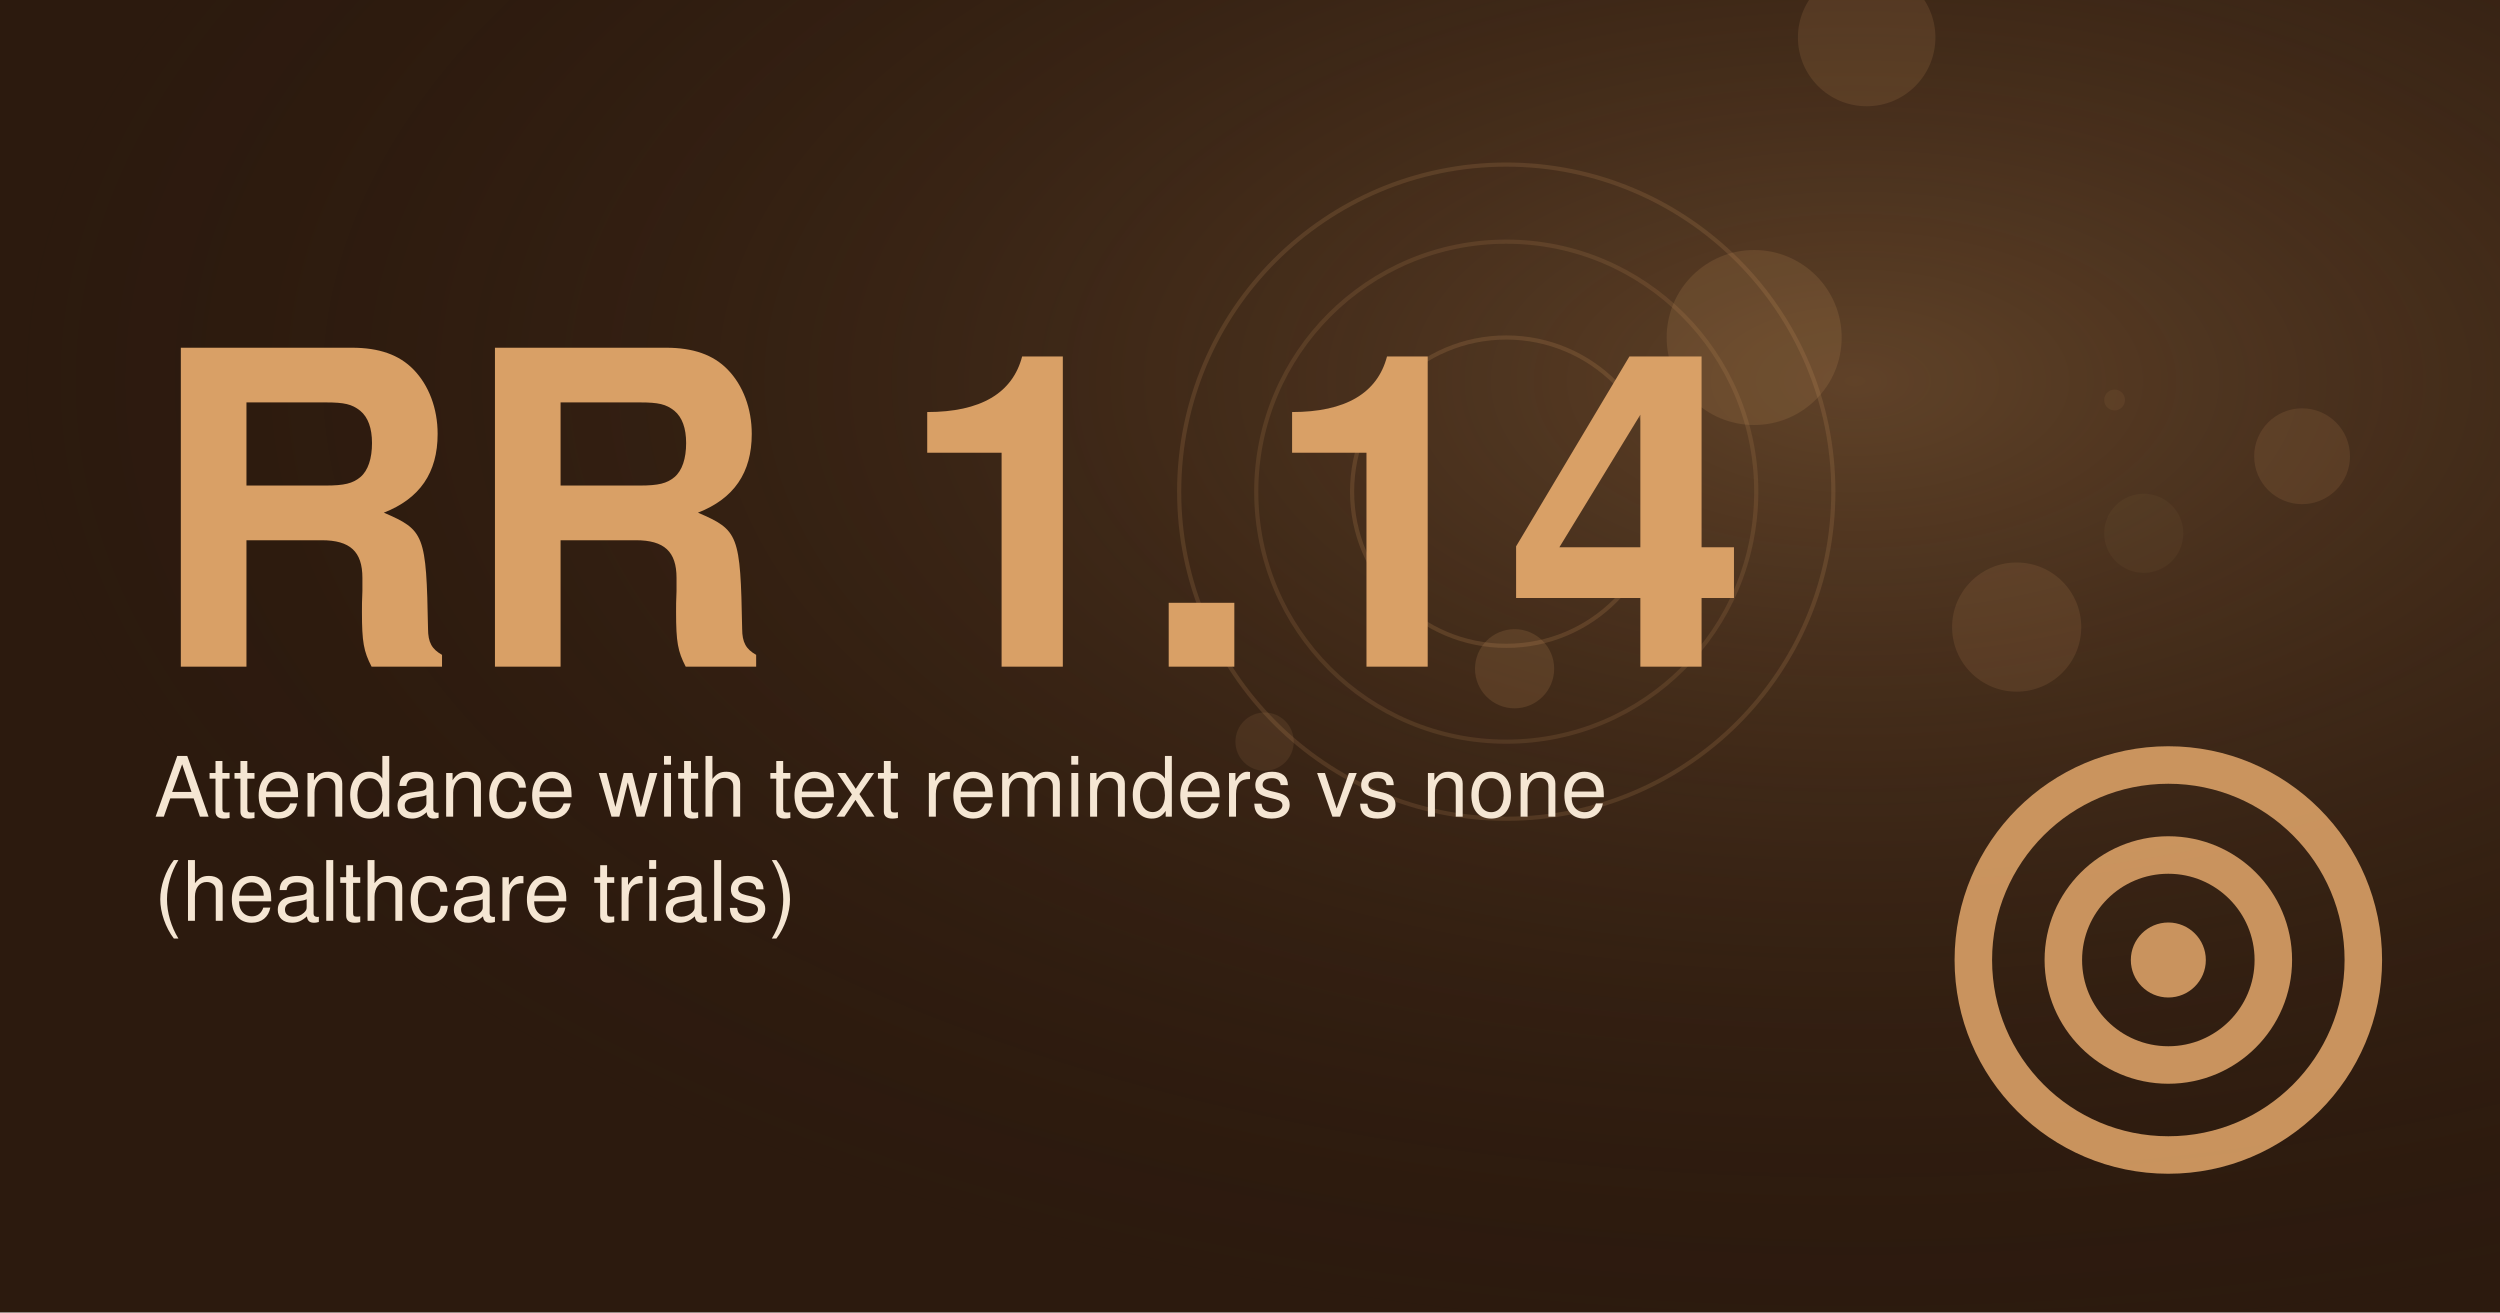
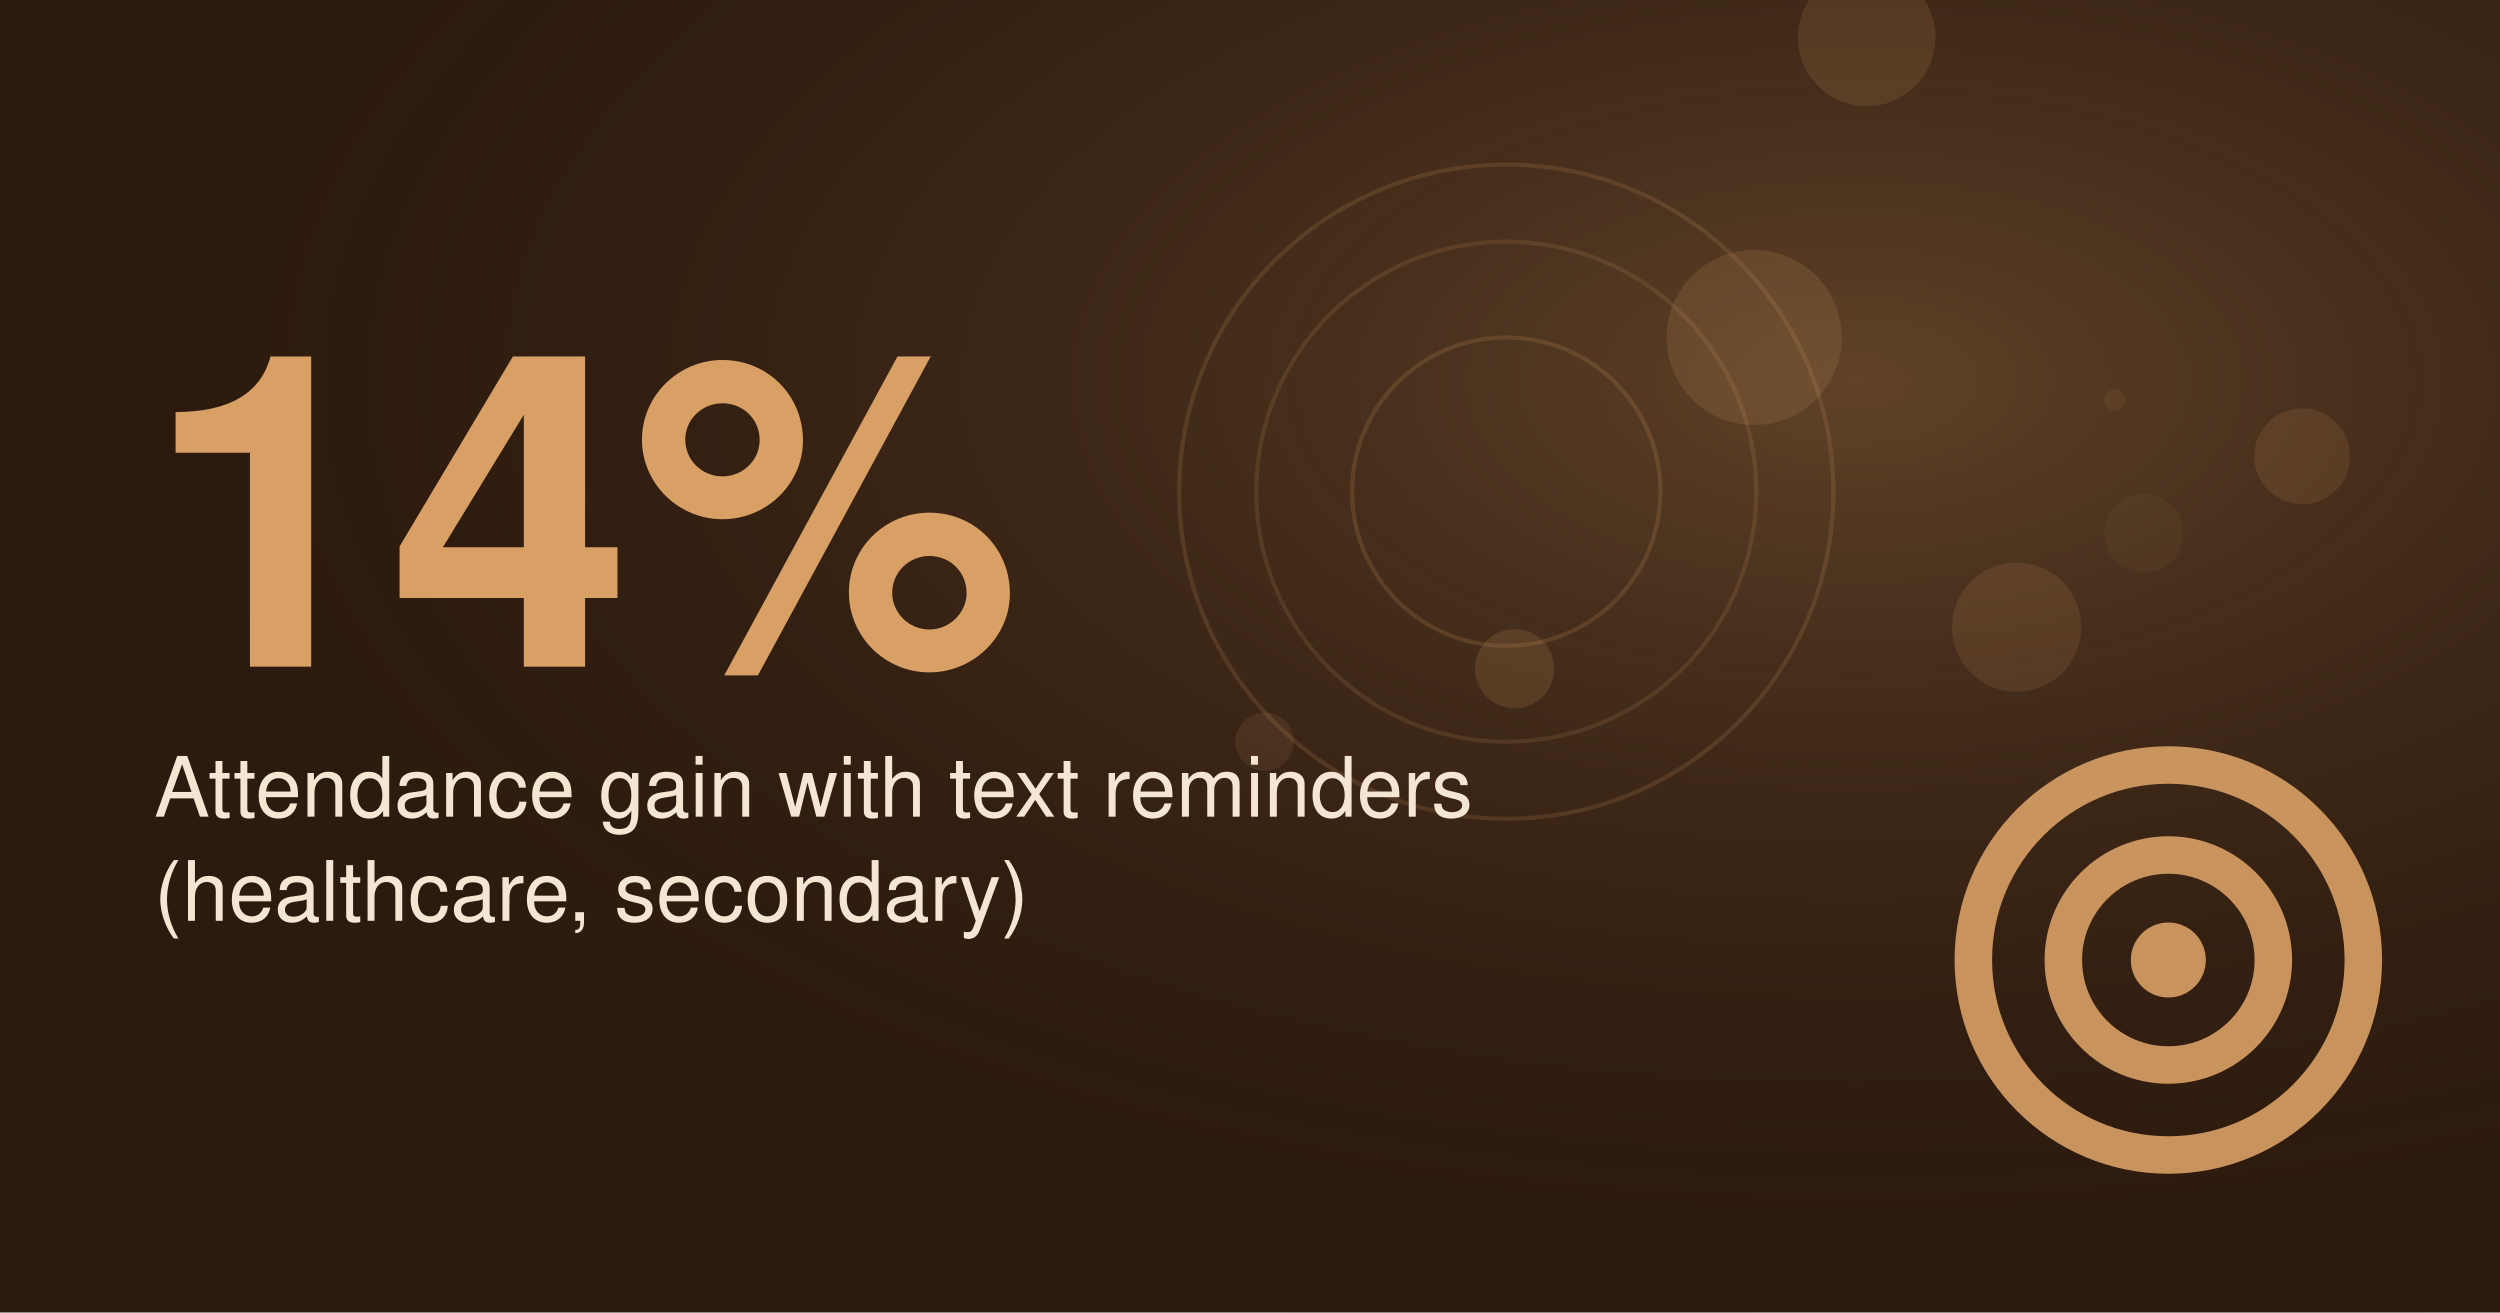
<svg xmlns="http://www.w3.org/2000/svg" width="1200" height="630" viewBox="0 0 1200 630" role="img" aria-label="SMS Marketing for Pet Groomers: Appointment Reminders">
  <defs>
    <radialGradient id="g" cx="74%" cy="29%" r="75%">
      <stop offset="0" stop-color="#d9a066" stop-opacity="0.30" />
      <stop offset="1" stop-color="#2c1a0e" stop-opacity="0" />
    </radialGradient>
  </defs>
  <rect width="1200" height="630" fill="#2c1a0e" />
  <rect width="1200" height="630" fill="url(#g)" />
  <circle cx="723" cy="236" r="74" fill="none" stroke="#d9a066" stroke-opacity="0.17" stroke-width="2" />
  <circle cx="723" cy="236" r="120" fill="none" stroke="#d9a066" stroke-opacity="0.14" stroke-width="2" />
  <circle cx="723" cy="236" r="157" fill="none" stroke="#d9a066" stroke-opacity="0.16" stroke-width="2" />
  <circle cx="1029" cy="256" r="19" fill="#d9a066" fill-opacity="0.05" />
  <circle cx="727" cy="321" r="19" fill="#d9a066" fill-opacity="0.16" />
  <circle cx="1105" cy="219" r="23" fill="#d9a066" fill-opacity="0.13" />
  <circle cx="968" cy="301" r="31" fill="#d9a066" fill-opacity="0.13" />
  <circle cx="1015" cy="192" r="5" fill="#d9a066" fill-opacity="0.08" />
  <circle cx="842" cy="162" r="42" fill="#d9a066" fill-opacity="0.15" />
  <circle cx="607" cy="356" r="14" fill="#d9a066" fill-opacity="0.11" />
  <circle cx="896" cy="18" r="33" fill="#d9a066" fill-opacity="0.14" />
  <g transform="translate(940 360) scale(3.6)" opacity="0.9">
    <circle cx="28" cy="28" r="26" fill="none" stroke="#d9a066" stroke-width="5" />
    <circle cx="28" cy="28" r="14" fill="none" stroke="#d9a066" stroke-width="5" />
    <circle cx="28" cy="28" r="5" fill="#d9a066" />
  </g>
-   <text x="70" y="320" font-family="Helvetica, Arial, sans-serif" font-size="210" font-weight="800" fill="#d9a066">RR 1.14</text>
-   <text x="74" y="392" font-family="Helvetica, Arial, sans-serif" font-size="40" fill="#f5e6d3">Attendance with text reminders vs none</text>
-   <text x="74" y="442" font-family="Helvetica, Arial, sans-serif" font-size="40" fill="#f5e6d3">(healthcare trials)</text>
+   <text x="70" y="320" font-family="Helvetica, Arial, sans-serif" font-size="210" font-weight="800" fill="#d9a066">14%</text>
+   <text x="74" y="392" font-family="Helvetica, Arial, sans-serif" font-size="40" fill="#f5e6d3">Attendance gain with text reminders</text>
+   <text x="74" y="442" font-family="Helvetica, Arial, sans-serif" font-size="40" fill="#f5e6d3">(healthcare, secondary)</text>
</svg>
